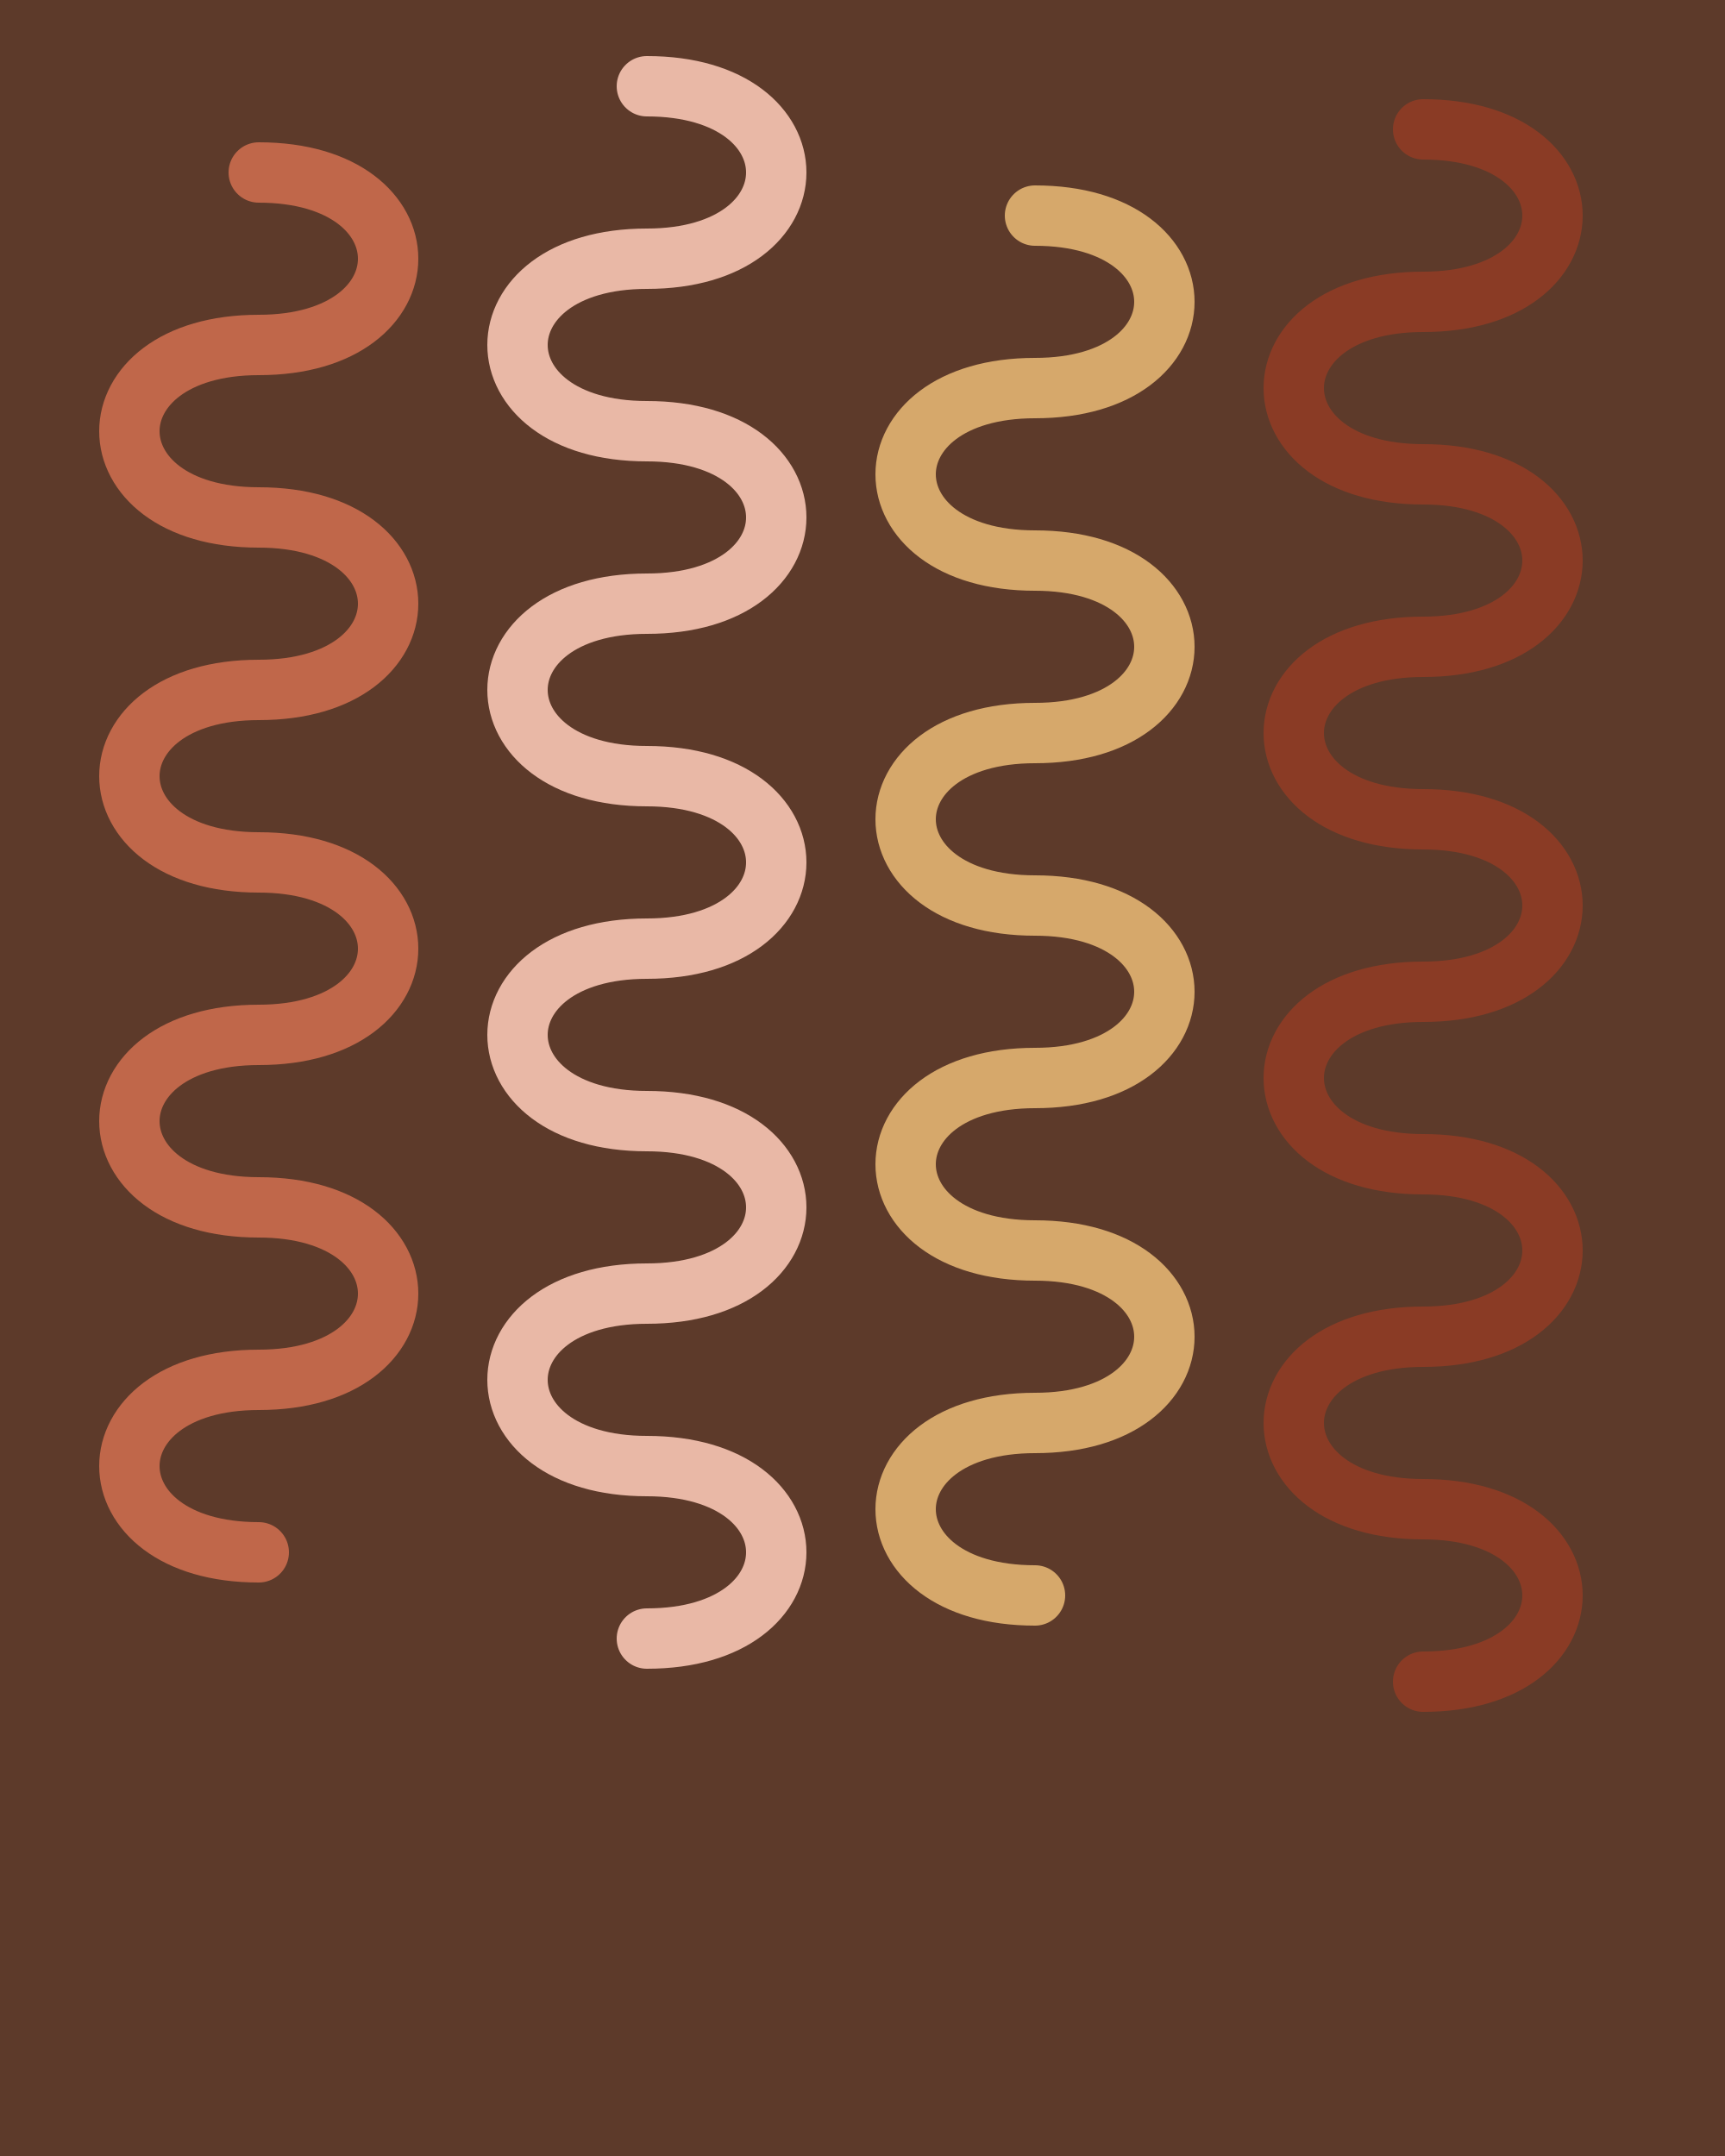
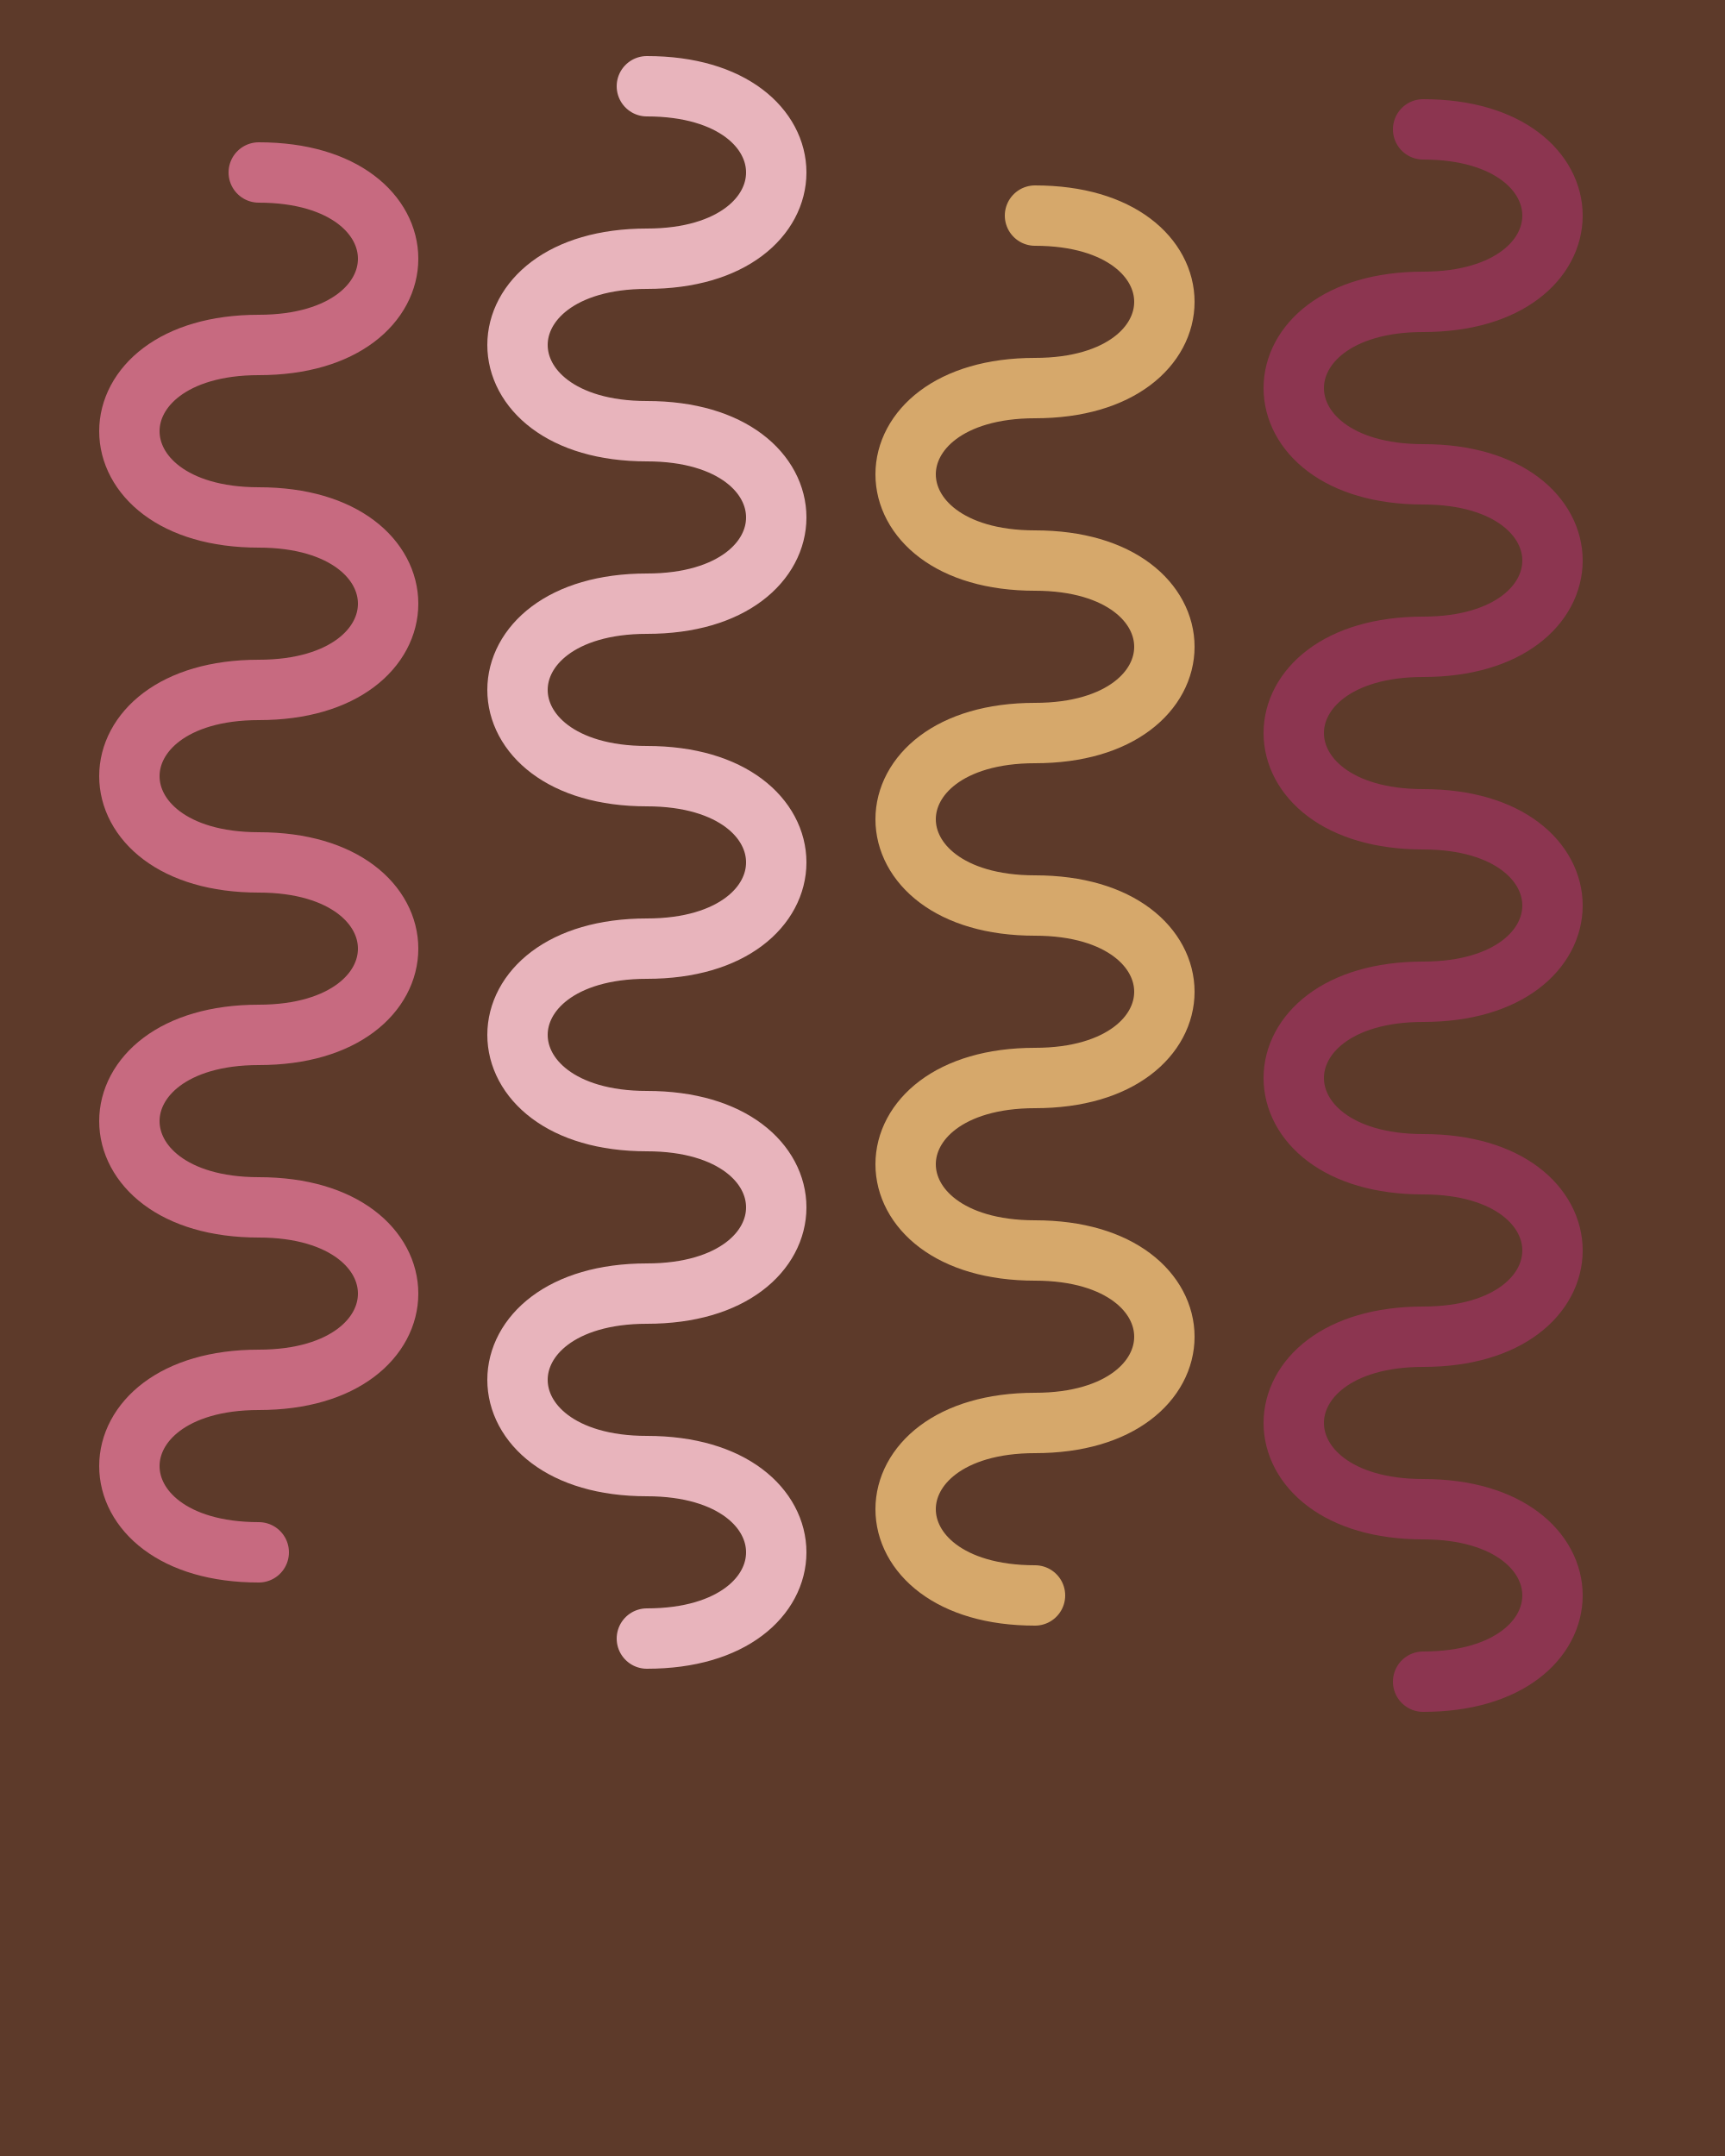
<svg xmlns="http://www.w3.org/2000/svg" viewBox="0 0 400 500" width="400" height="500">
  <rect width="400" height="500" fill="#5d3a2a" />
  <g fill="none" stroke-linecap="round" stroke-width="14">
-     <path d="M60 40c40 0 40 40 0 40s-40 40 0 40 40 40 0 40-40 40 0 40 40 40 0 40-40 40 0 40 40 40 0 40-40 40 0 40" stroke="#c0674a" />
-     <path d="M150 20c40 0 40 40 0 40s-40 40 0 40 40 40 0 40-40 40 0 40 40 40 0 40-40 40 0 40 40 40 0 40-40 40 0 40 40 40 0 40" stroke="#e9b8a6" />
+     <path d="M60 40c40 0 40 40 0 40s-40 40 0 40 40 40 0 40-40 40 0 40 40 40 0 40-40 40 0 40 40 40 0 40-40 40 0 40" stroke="#c76a80" />
+     <path d="M150 20c40 0 40 40 0 40s-40 40 0 40 40 40 0 40-40 40 0 40 40 40 0 40-40 40 0 40 40 40 0 40-40 40 0 40 40 40 0 40" stroke="#e8b4bc" />
    <path d="M240 50c40 0 40 40 0 40s-40 40 0 40 40 40 0 40-40 40 0 40 40 40 0 40-40 40 0 40 40 40 0 40-40 40 0 40" stroke="#d6a86b" />
-     <path d="M330 30c40 0 40 40 0 40s-40 40 0 40 40 40 0 40-40 40 0 40 40 40 0 40-40 40 0 40 40 40 0 40-40 40 0 40 40 40 0 40" stroke="#8a3b25" />
+     <path d="M330 30c40 0 40 40 0 40s-40 40 0 40 40 40 0 40-40 40 0 40 40 40 0 40-40 40 0 40 40 40 0 40-40 40 0 40 40 40 0 40" stroke="#8c3550" />
  </g>
</svg>
